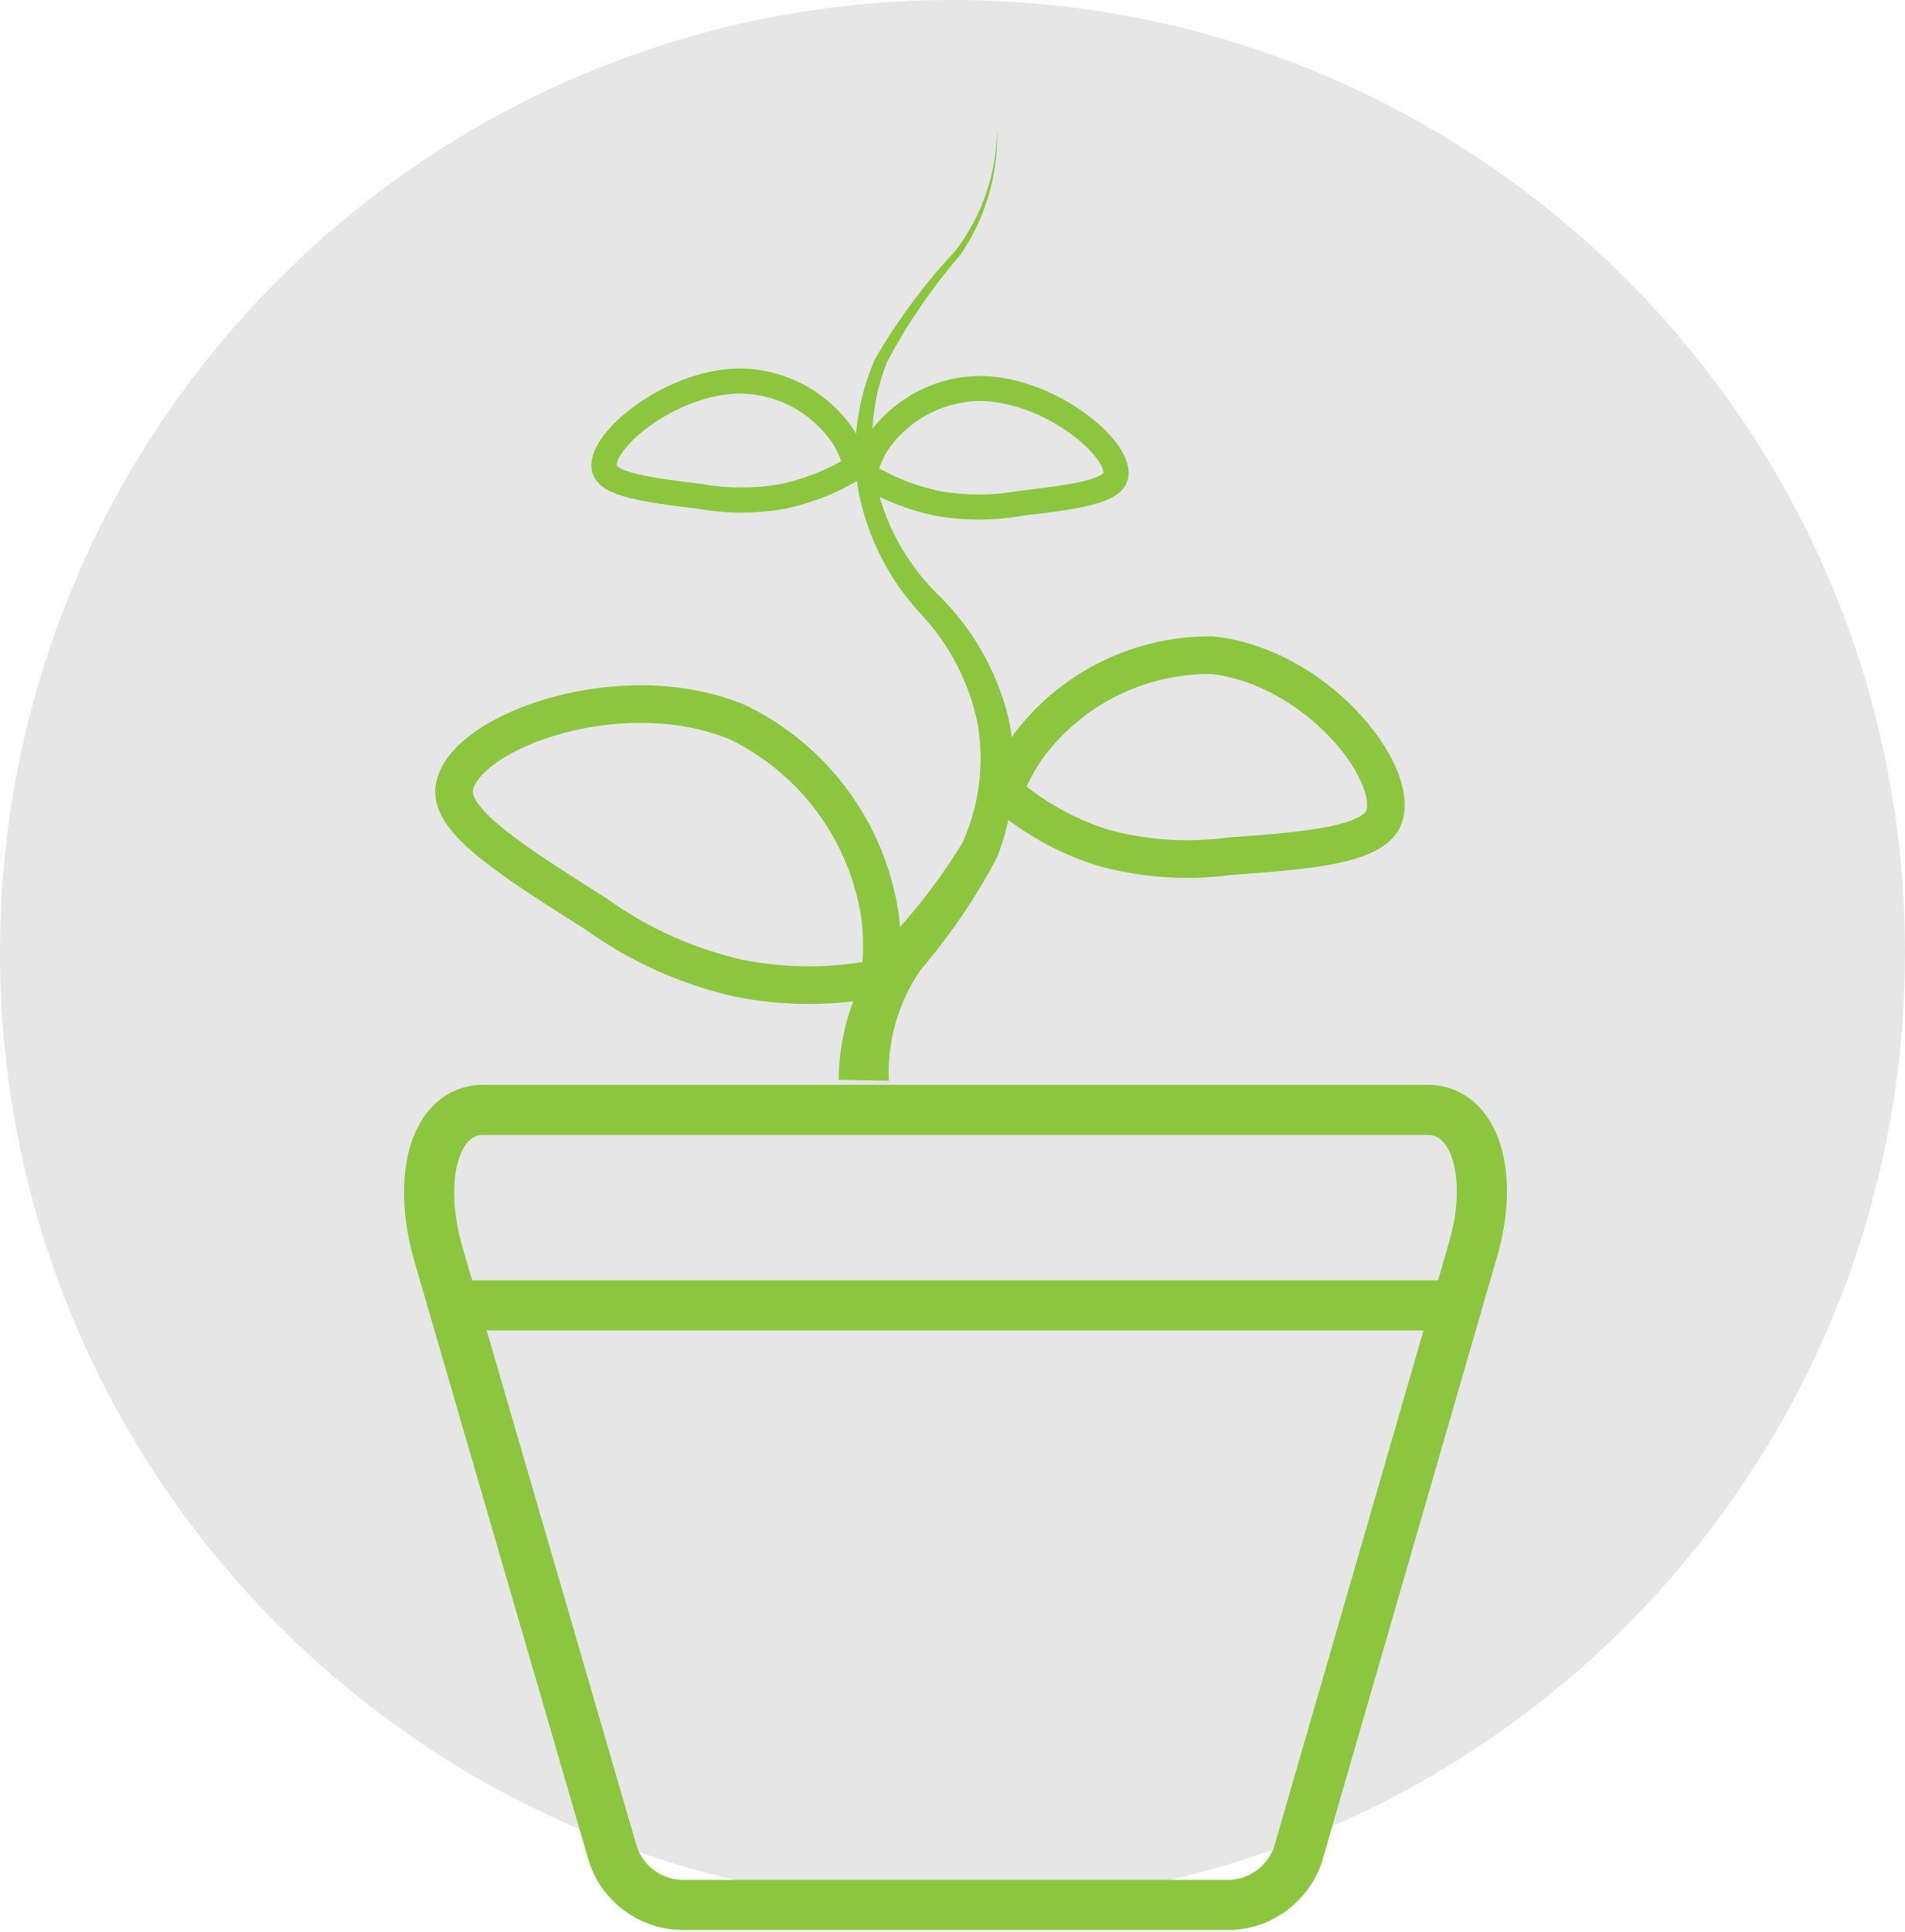
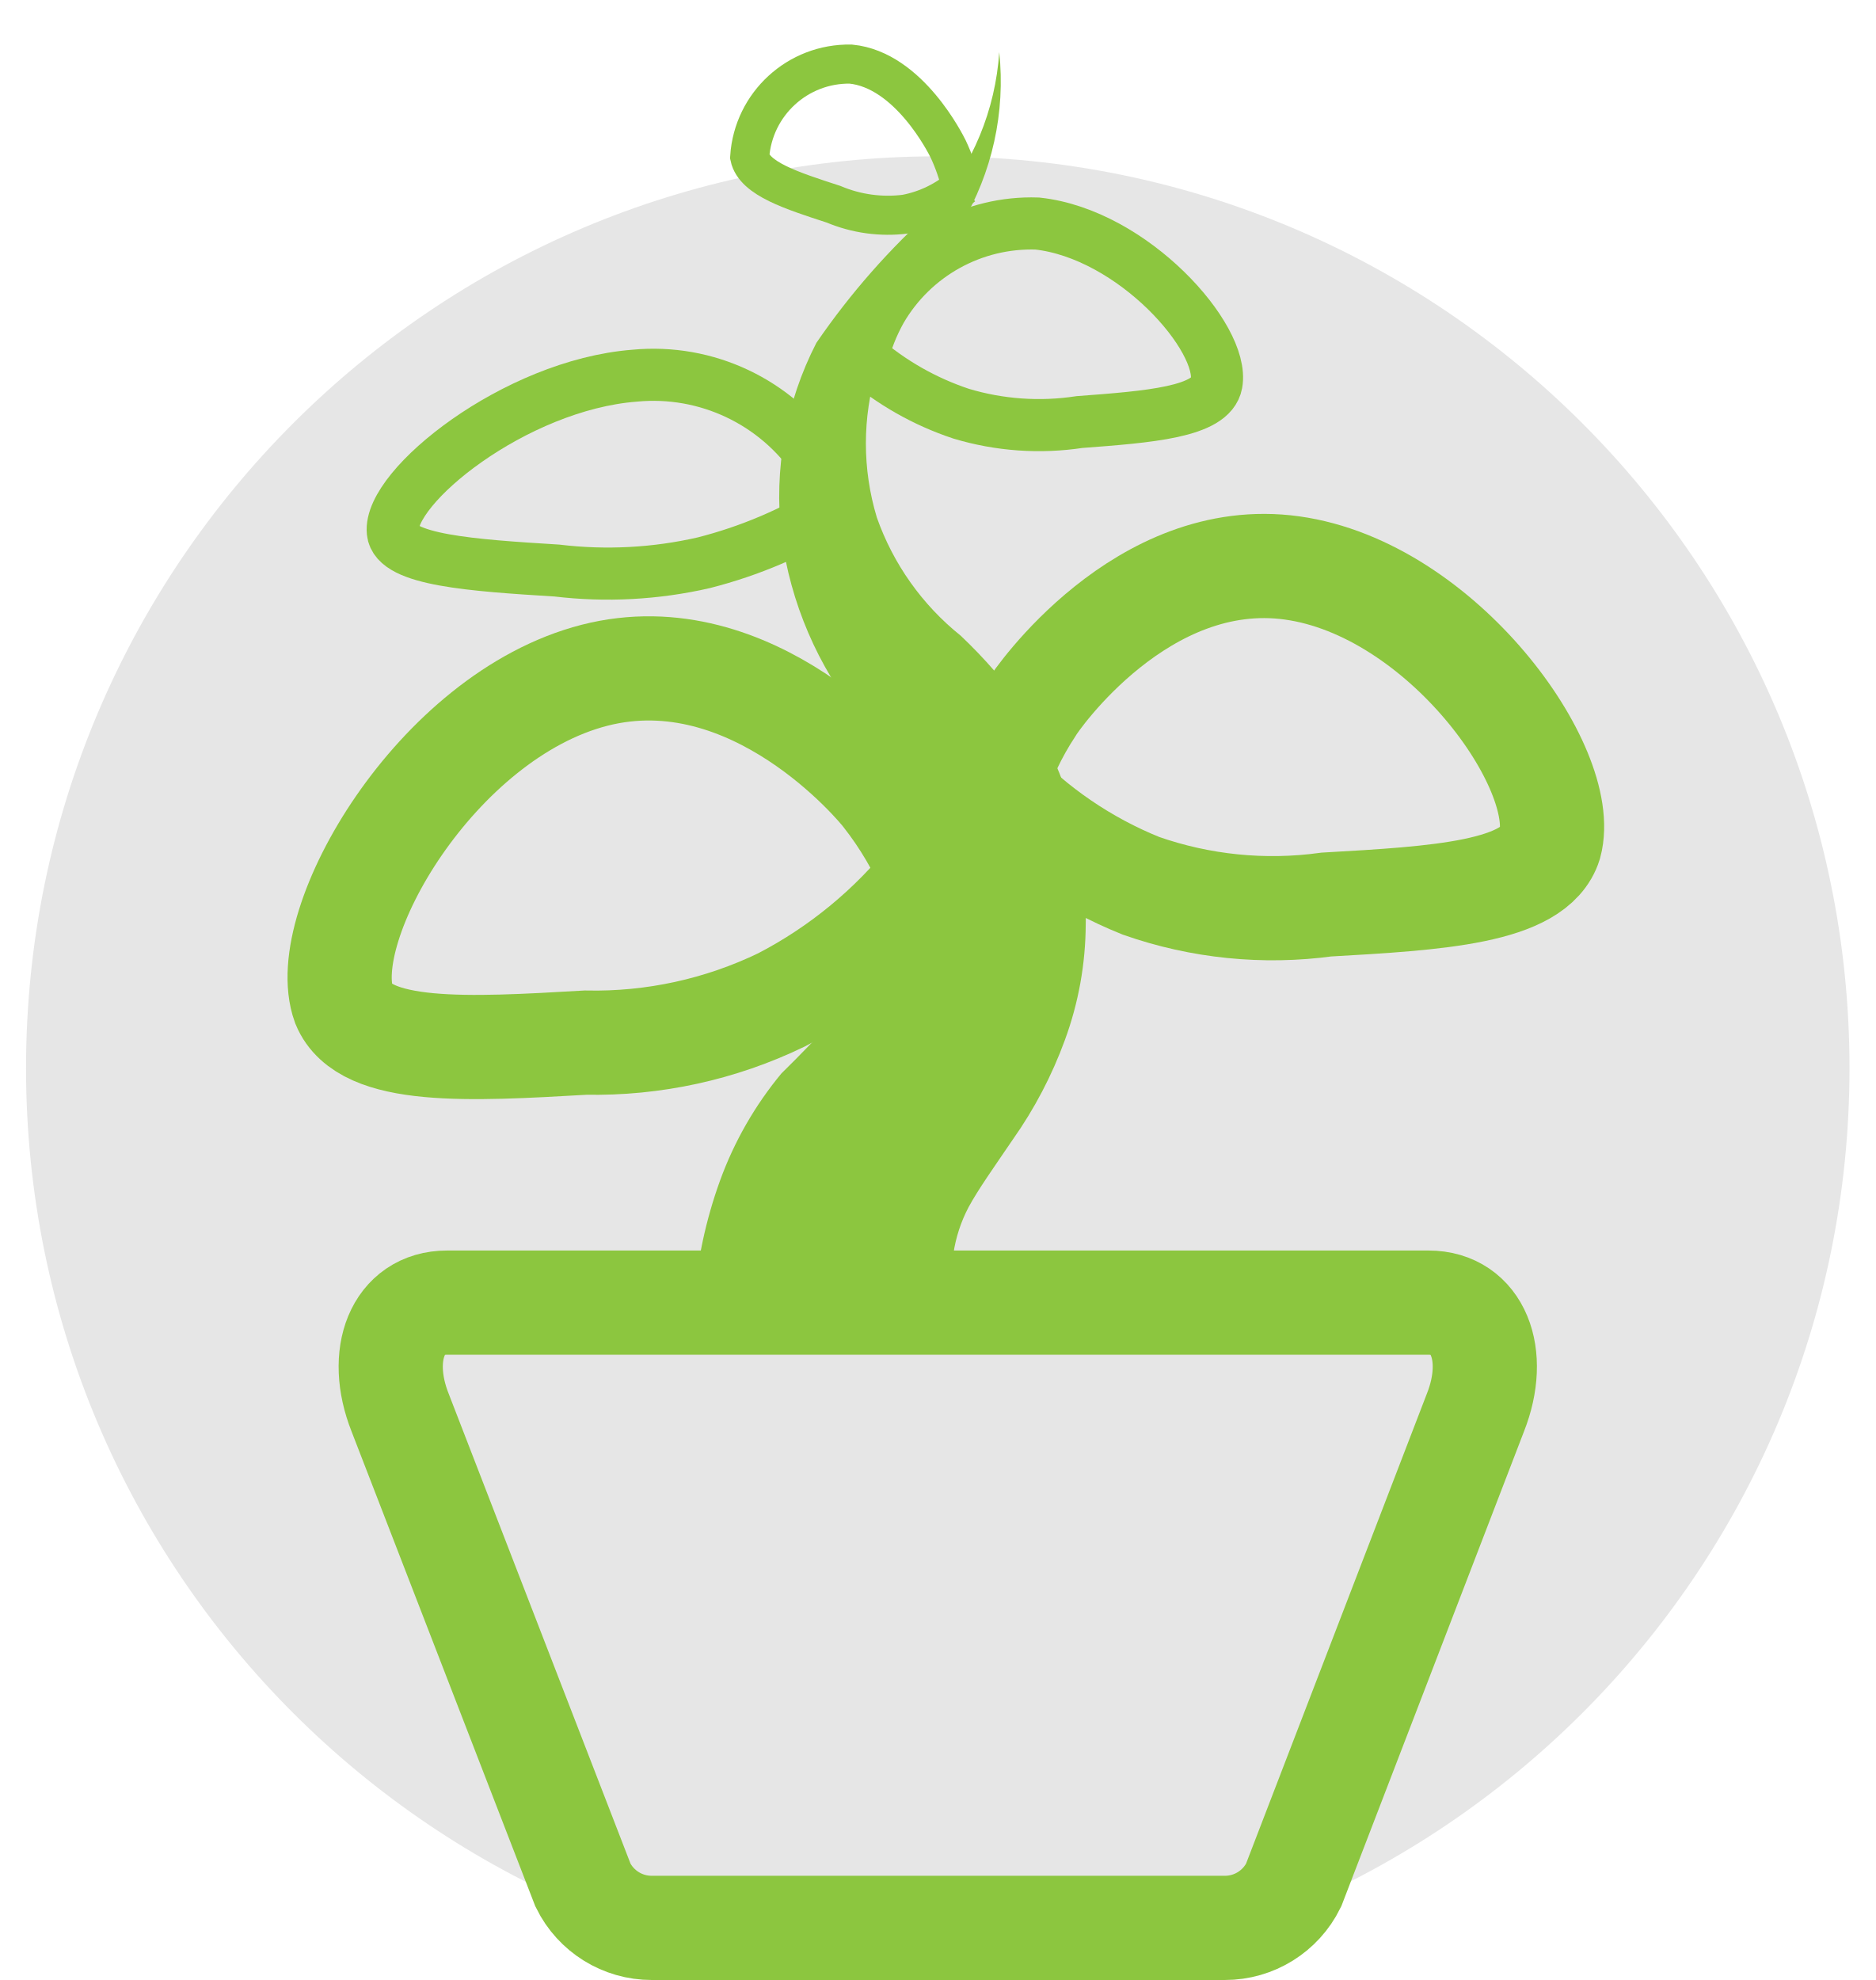
- <svg xmlns="http://www.w3.org/2000/svg" viewBox="0 0 38 38.54">
+ <svg xmlns="http://www.w3.org/2000/svg" viewBox="0 0 36 38">
+   <circle cx="18" cy="20.5" r="17.5" style="fill: #e6e6e6" />
  <g>
-     <circle cx="19" cy="19" r="19" style="fill: #e6e6e6" />
-     <path d="M9.64,22.14H28.48c.95,0,1.34,1.31.9,2.8L25.89,37A1.49,1.49,0,0,1,24.57,38h-11A1.48,1.48,0,0,1,12.23,37l-3.49-12C8.3,23.45,8.69,22.14,9.64,22.14Z" style="fill: none;stroke: #8cc63f;stroke-miterlimit: 10" />
-     <path d="M16.73,21.54a4.57,4.57,0,0,1,.93-2.73,11.62,11.62,0,0,0,1.54-2,4.08,4.08,0,0,0,.3-2.38,4.5,4.5,0,0,0-1.13-2.18,5,5,0,0,1-1.24-2.42,4.65,4.65,0,0,1,.33-2.68A12.1,12.1,0,0,1,19.06,5a4.06,4.06,0,0,0,.83-2.44,4.2,4.2,0,0,1-.73,2.52,11.55,11.55,0,0,0-1.47,2.15,4.31,4.31,0,0,0-.19,2.51,4.48,4.48,0,0,0,1.25,2.16,5.12,5.12,0,0,1,1.36,2.4,4.81,4.81,0,0,1-.22,2.8,12.17,12.17,0,0,1-1.52,2.24,3.61,3.61,0,0,0-.64,2.22Z" style="fill: #8cc63f" />
-     <path d="M17.55,19.51a7.11,7.11,0,0,1-2.83,0,7.85,7.85,0,0,1-2.82-1.27c-1.56-1-3-1.86-2.83-2.56.22-1.09,3.32-2.24,5.65-1.27a5.15,5.15,0,0,1,2.83,3.83,4.82,4.82,0,0,1,0,1.27" style="fill: none;stroke: #8cc63f;stroke-miterlimit: 10;stroke-width: 0.75px" />
-     <path d="M20,15.78a5.53,5.53,0,0,0,2,1.13,6.37,6.37,0,0,0,2.53.17c1.51-.11,2.88-.21,3.08-.79.3-.91-1.38-3-3.43-3.22a4.52,4.52,0,0,0-3.62,1.75,3.91,3.91,0,0,0-.54,1" style="fill: none;stroke: #8cc63f;stroke-miterlimit: 10;stroke-width: 0.75px" />
-     <path d="M17.07,9.32a4.6,4.6,0,0,1-1.44.58,4.75,4.75,0,0,1-1.68,0c-1-.12-1.85-.23-1.9-.57-.08-.54,1.3-1.69,2.66-1.73a2.51,2.51,0,0,1,2.13,1.14,2,2,0,0,1,.23.57" style="fill: none;stroke: #8cc63f;stroke-miterlimit: 10;stroke-width: 0.5px" />
-     <path d="M17.24,9.46a4.58,4.58,0,0,0,1.45.58,4.68,4.68,0,0,0,1.67,0c1-.12,1.85-.22,1.9-.56.08-.54-1.29-1.69-2.66-1.73a2.51,2.51,0,0,0-2.13,1.14,2.32,2.32,0,0,0-.23.57" style="fill: none;stroke: #8cc63f;stroke-miterlimit: 10;stroke-width: 0.5px" />
-     <line x1="9.06" y1="26.04" x2="29.06" y2="26.04" style="fill: none;stroke: #8cc63f;stroke-miterlimit: 10" />
+     <path d="M8.58,25H27.42c.95,0,1.34,1,.9,2.11l-3.49,9.07a1.47,1.47,0,0,1-1.32.82h-11a1.47,1.47,0,0,1-1.32-.82L7.68,27.11C7.24,26,7.63,25,8.58,25Z" style="fill: none;stroke: #8cc63f;stroke-miterlimit: 10;stroke-width: 2px" />
+     <path d="M13.32,25a8.76,8.76,0,0,1,.5-2.34A6.92,6.92,0,0,1,15,20.6a25.56,25.56,0,0,0,2-2.2,3.76,3.76,0,0,0,.51-2.21,4.3,4.3,0,0,0-1-2.39A7.12,7.12,0,0,1,15,10.28a6.45,6.45,0,0,1,.67-3.7A14.22,14.22,0,0,1,17.94,4,5.07,5.07,0,0,0,19.18,1a5.35,5.35,0,0,1-.73,3.31,13.55,13.55,0,0,0-1.62,2.78,4.91,4.91,0,0,0,0,2.84,5.06,5.06,0,0,0,1.61,2.27,9.59,9.59,0,0,1,1.24,1.43,6,6,0,0,1,.91,2,7.57,7.57,0,0,1,.25,2.11,6.52,6.52,0,0,1-.4,2.22,8.16,8.16,0,0,1-1,1.91c-.36.53-.66.95-.85,1.3A2.8,2.8,0,0,0,18.32,25Z" style="fill: #8cc63f" />
+     <path d="M17.89,16.81A8.94,8.94,0,0,1,15,19.19a8.25,8.25,0,0,1-3.76.82C9,20.14,7,20.25,6.6,19.28c-.55-1.52,1.77-5.54,4.81-6.32s5.45,2.14,5.57,2.3a6.7,6.7,0,0,1,.91,1.55" style="fill: none;stroke: #8cc63f;stroke-miterlimit: 10;stroke-width: 2px" />
+     <path d="M19.07,15.07A8,8,0,0,0,21.9,17a7.64,7.64,0,0,0,3.56.36c2.12-.12,4-.23,4.29-1.16.39-1.45-2.07-4.9-4.95-5.3s-4.91,2.53-5,2.69a6.07,6.07,0,0,0-.72,1.52" style="fill: none;stroke: #8cc63f;stroke-miterlimit: 10;stroke-width: 2px" />
+     <path d="M16,9.74a8.86,8.86,0,0,1-2.49,1.06,8.23,8.23,0,0,1-2.82.15c-1.62-.1-3.1-.2-3.15-.74-.09-.86,2.34-2.82,4.64-3a3.77,3.77,0,0,1,3.49,1.65,2.79,2.79,0,0,1,.33.9" style="fill: none;stroke: #8cc63f;stroke-miterlimit: 10" />
+     <path d="M16.55,6.86a5.59,5.59,0,0,0,1.9,1.08,5.19,5.19,0,0,0,2.27.16c1.33-.1,2.53-.19,2.63-.74.16-.87-1.6-2.87-3.44-3.07a3.34,3.34,0,0,0-3,1.66,3.67,3.67,0,0,0-.36.91" style="fill: none;stroke: #8cc63f;stroke-miterlimit: 10" />
+     <path d="M18.47,3.58a2.3,2.3,0,0,1-1.09.53A2.69,2.69,0,0,1,16,3.92c-.8-.26-1.52-.49-1.61-.91a1.91,1.91,0,0,1,1.94-1.78c1.12.11,1.83,1.55,1.87,1.63a3.66,3.66,0,0,1,.25.72" style="fill: none;stroke: #8cc63f;stroke-miterlimit: 10;stroke-width: 0.75px" />
  </g>
</svg>
